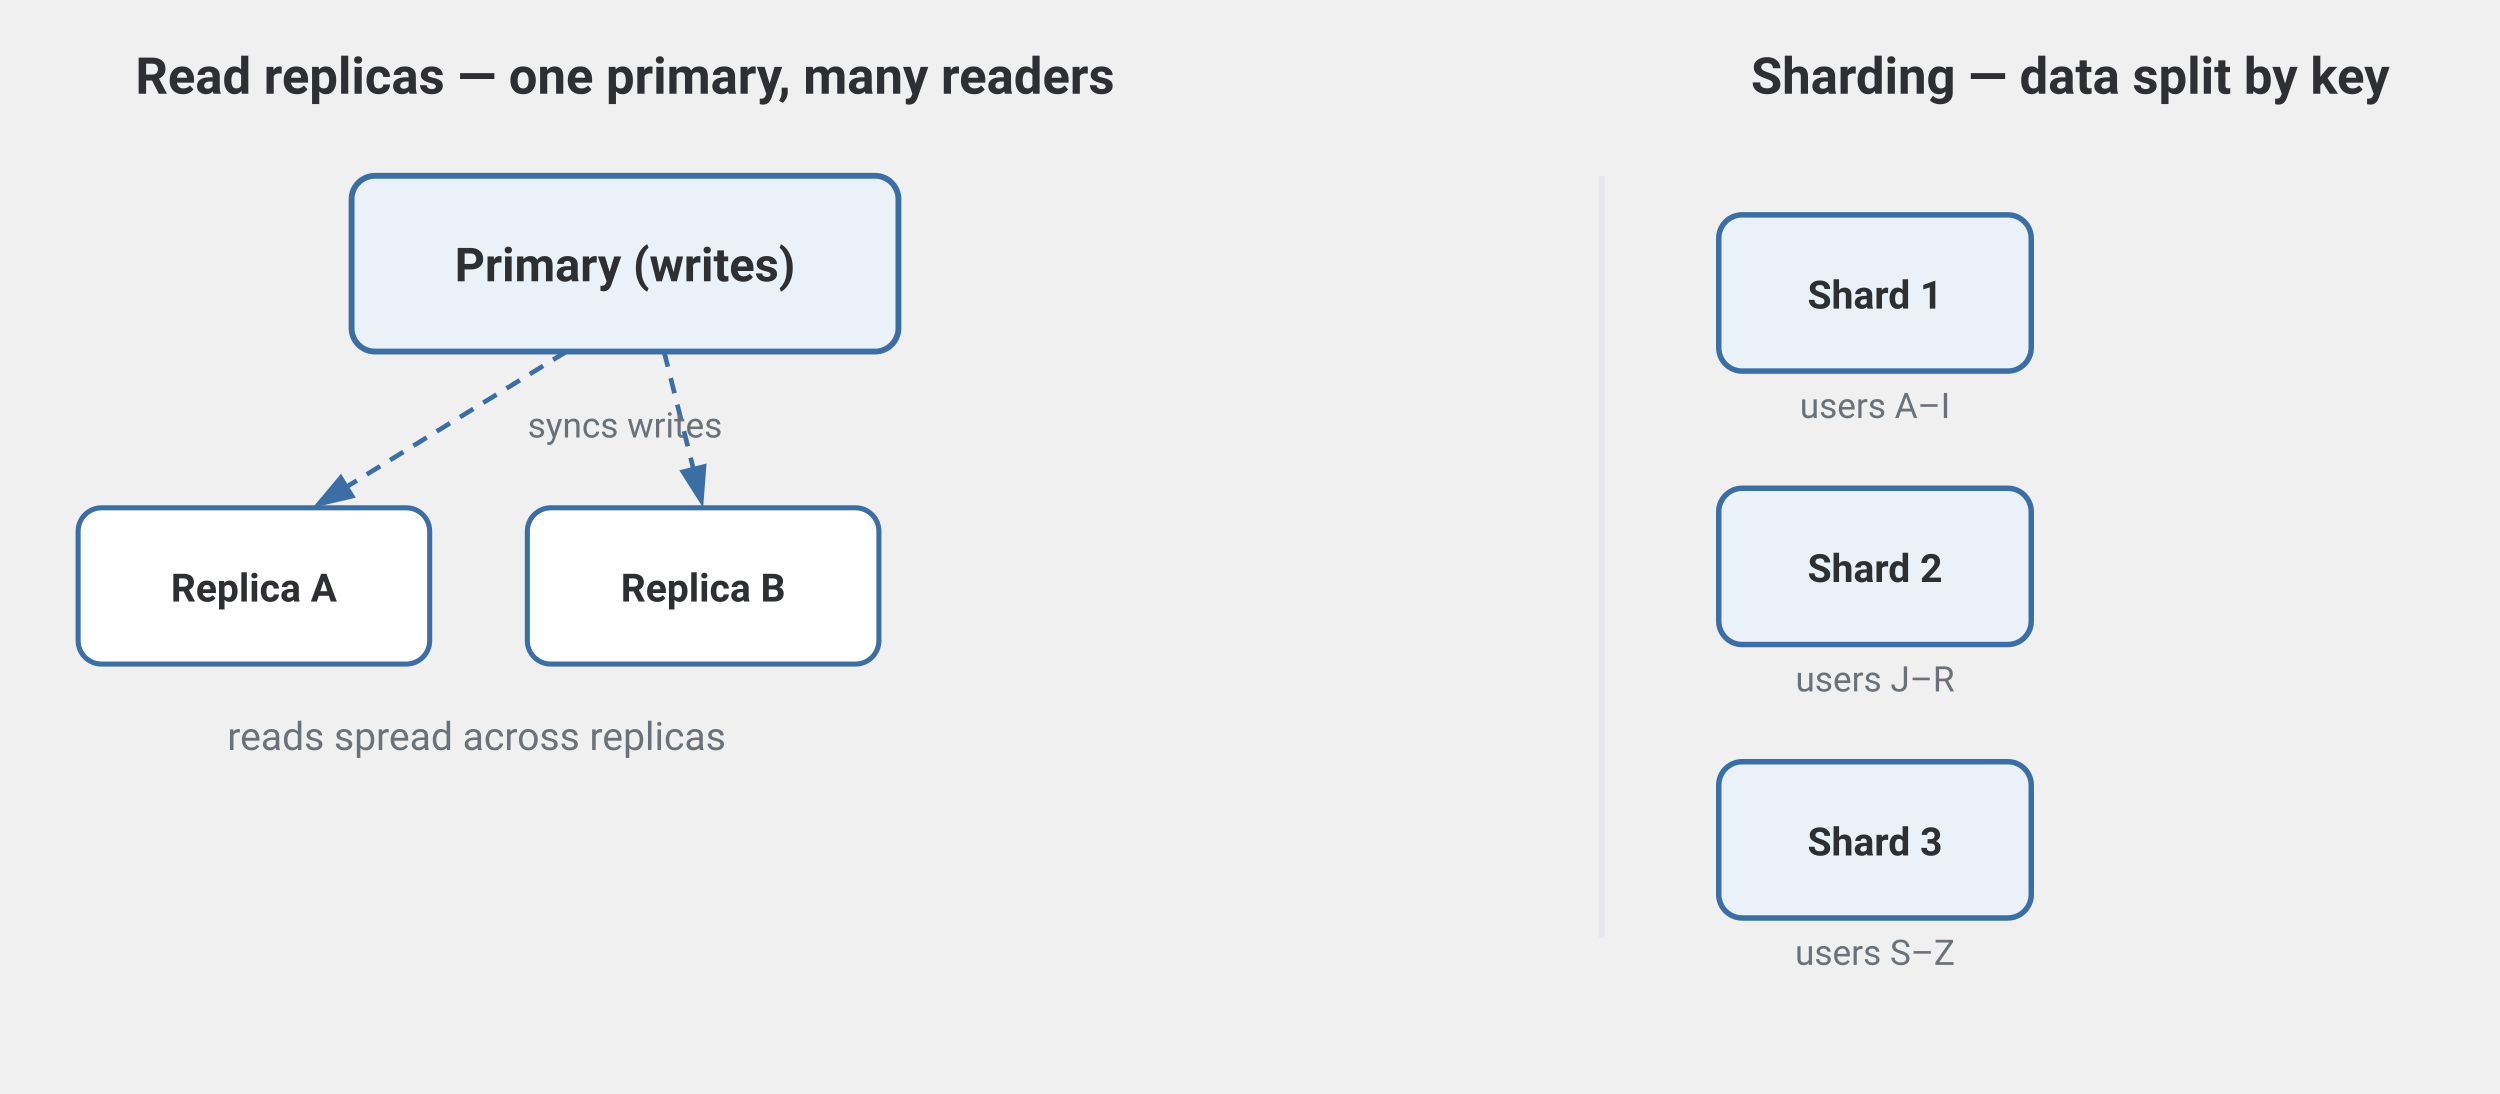
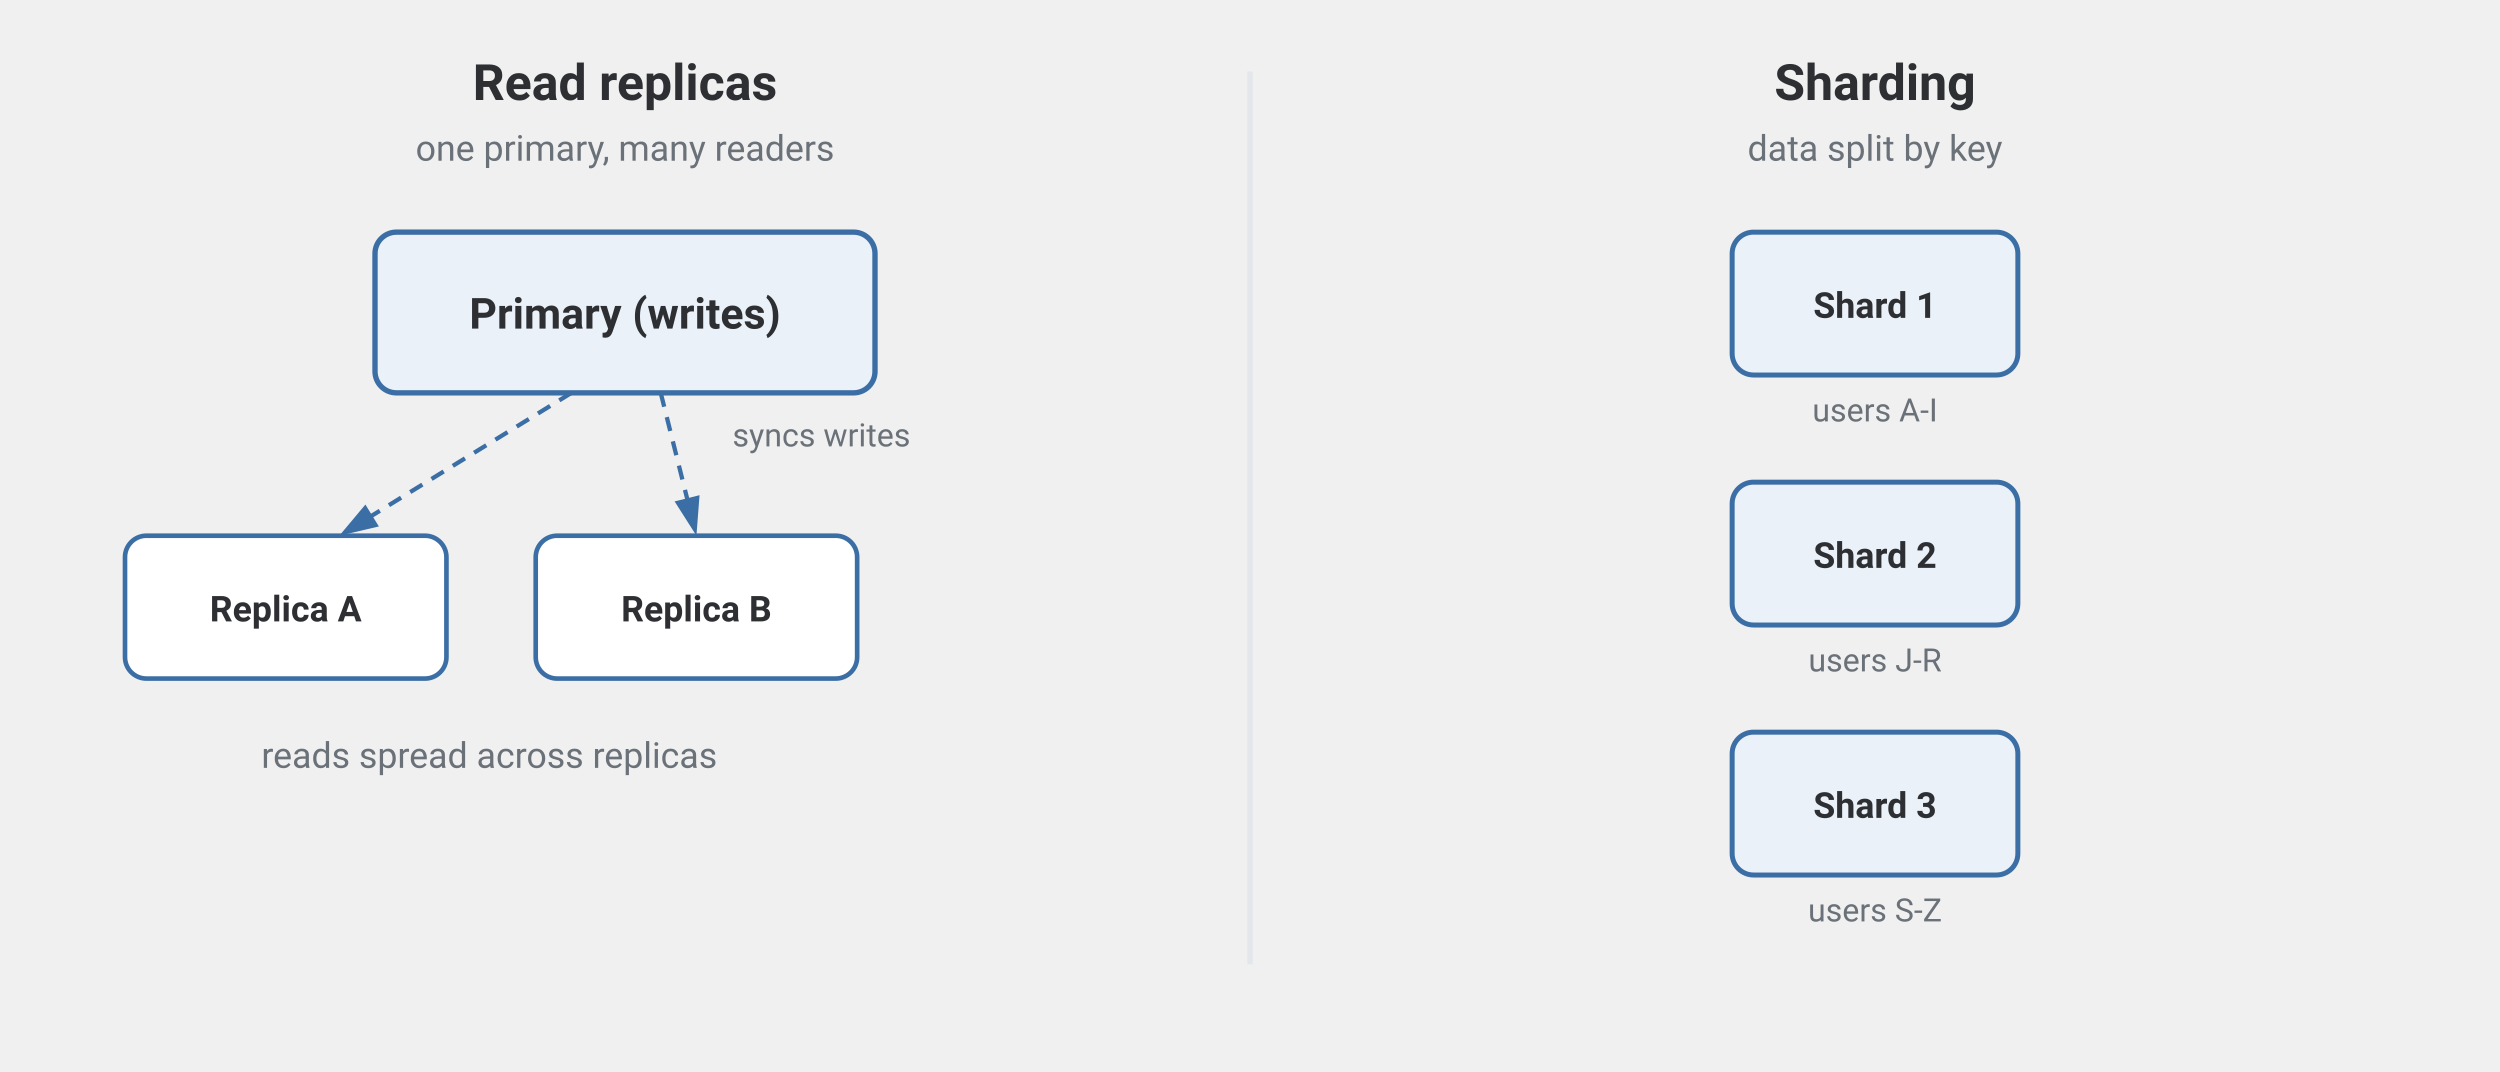
- <svg xmlns="http://www.w3.org/2000/svg" viewBox="0 0 640 280" font-family="-apple-system, Segoe UI, Roboto, Arial, sans-serif">
+ <svg xmlns="http://www.w3.org/2000/svg" viewBox="0 0 700 300" font-family="-apple-system, Segoe UI, Roboto, Arial, sans-serif">
  <defs>
    <marker id="arrow" markerWidth="10" markerHeight="10" refX="9" refY="3" orient="auto" markerUnits="strokeWidth">
      <path d="M0,0 L0,6 L9,3 z" fill="#3b6ea5" />
    </marker>
  </defs>
-   <text x="160" y="24" text-anchor="middle" font-size="13" font-weight="600" fill="#2d2f33">Read replicas — one primary, many readers</text>
-   <rect x="90" y="45" width="140" height="45" rx="6" fill="#eaf1f8" stroke="#3b6ea5" stroke-width="1.5" />
-   <text x="160" y="72" text-anchor="middle" font-size="12" font-weight="600" fill="#2d2f33">Primary (writes)</text>
-   <rect x="20" y="130" width="90" height="40" rx="6" fill="#ffffff" stroke="#3b6ea5" stroke-width="1.3" />
-   <text x="65" y="154" text-anchor="middle" font-size="10" font-weight="600" fill="#2d2f33">Replica A</text>
-   <rect x="135" y="130" width="90" height="40" rx="6" fill="#ffffff" stroke="#3b6ea5" stroke-width="1.3" />
-   <text x="180" y="154" text-anchor="middle" font-size="10" font-weight="600" fill="#2d2f33">Replica B</text>
-   <line x1="145" y1="90" x2="80" y2="130" stroke="#3b6ea5" stroke-width="1.2" stroke-dasharray="4,3" marker-end="url(#arrow)" />
-   <line x1="170" y1="90" x2="180" y2="130" stroke="#3b6ea5" stroke-width="1.2" stroke-dasharray="4,3" marker-end="url(#arrow)" />
-   <text x="160" y="112" text-anchor="middle" font-size="9" fill="#6a7178">syncs writes</text>
-   <text x="122" y="192" text-anchor="middle" font-size="10" fill="#6a7178">reads spread across replicas</text>
-   <line x1="410" y1="45" x2="410" y2="240" stroke="#e3e6ea" stroke-width="1.5" />
-   <text x="530" y="24" text-anchor="middle" font-size="13" font-weight="600" fill="#2d2f33">Sharding — data split by key</text>
-   <rect x="440" y="55" width="80" height="40" rx="6" fill="#eaf1f8" stroke="#3b6ea5" stroke-width="1.4" />
-   <text x="480" y="79" text-anchor="middle" font-size="10" font-weight="600" fill="#2d2f33">Shard 1</text>
-   <text x="480" y="107" text-anchor="middle" font-size="9" fill="#6a7178">users A–I</text>
-   <rect x="440" y="125" width="80" height="40" rx="6" fill="#eaf1f8" stroke="#3b6ea5" stroke-width="1.4" />
-   <text x="480" y="149" text-anchor="middle" font-size="10" font-weight="600" fill="#2d2f33">Shard 2</text>
-   <text x="480" y="177" text-anchor="middle" font-size="9" fill="#6a7178">users J–R</text>
-   <rect x="440" y="195" width="80" height="40" rx="6" fill="#eaf1f8" stroke="#3b6ea5" stroke-width="1.4" />
-   <text x="480" y="219" text-anchor="middle" font-size="10" font-weight="600" fill="#2d2f33">Shard 3</text>
-   <text x="480" y="247" text-anchor="middle" font-size="9" fill="#6a7178">users S–Z</text>
+   <text x="175" y="28" text-anchor="middle" font-size="14" font-weight="600" fill="#2d2f33">Read replicas</text>
+   <text x="175" y="45" text-anchor="middle" font-size="10" fill="#6a7178">one primary, many readers</text>
+   <rect x="105" y="65" width="140" height="45" rx="6" fill="#eaf1f8" stroke="#3b6ea5" stroke-width="1.5" />
+   <text x="175" y="92" text-anchor="middle" font-size="12" font-weight="600" fill="#2d2f33">Primary (writes)</text>
+   <rect x="35" y="150" width="90" height="40" rx="6" fill="#ffffff" stroke="#3b6ea5" stroke-width="1.3" />
+   <text x="80" y="174" text-anchor="middle" font-size="10" font-weight="600" fill="#2d2f33">Replica A</text>
+   <rect x="150" y="150" width="90" height="40" rx="6" fill="#ffffff" stroke="#3b6ea5" stroke-width="1.3" />
+   <text x="195" y="174" text-anchor="middle" font-size="10" font-weight="600" fill="#2d2f33">Replica B</text>
+   <line x1="160" y1="110" x2="95" y2="150" stroke="#3b6ea5" stroke-width="1.2" stroke-dasharray="4,3" marker-end="url(#arrow)" />
+   <line x1="185" y1="110" x2="195" y2="150" stroke="#3b6ea5" stroke-width="1.2" stroke-dasharray="4,3" marker-end="url(#arrow)" />
+   <text x="230" y="125" text-anchor="middle" font-size="9" fill="#6a7178">syncs writes</text>
+   <text x="137" y="215" text-anchor="middle" font-size="10" fill="#6a7178">reads spread across replicas</text>
+   <line x1="350" y1="20" x2="350" y2="270" stroke="#e3e6ea" stroke-width="1.5" />
+   <text x="525" y="28" text-anchor="middle" font-size="14" font-weight="600" fill="#2d2f33">Sharding</text>
+   <text x="525" y="45" text-anchor="middle" font-size="10" fill="#6a7178">data split by key</text>
+   <rect x="485" y="65" width="80" height="40" rx="6" fill="#eaf1f8" stroke="#3b6ea5" stroke-width="1.4" />
+   <text x="525" y="89" text-anchor="middle" font-size="10" font-weight="600" fill="#2d2f33">Shard 1</text>
+   <text x="525" y="118" text-anchor="middle" font-size="9" fill="#6a7178">users A-I</text>
+   <rect x="485" y="135" width="80" height="40" rx="6" fill="#eaf1f8" stroke="#3b6ea5" stroke-width="1.4" />
+   <text x="525" y="159" text-anchor="middle" font-size="10" font-weight="600" fill="#2d2f33">Shard 2</text>
+   <text x="525" y="188" text-anchor="middle" font-size="9" fill="#6a7178">users J-R</text>
+   <rect x="485" y="205" width="80" height="40" rx="6" fill="#eaf1f8" stroke="#3b6ea5" stroke-width="1.4" />
+   <text x="525" y="229" text-anchor="middle" font-size="10" font-weight="600" fill="#2d2f33">Shard 3</text>
+   <text x="525" y="258" text-anchor="middle" font-size="9" fill="#6a7178">users S-Z</text>
</svg>
